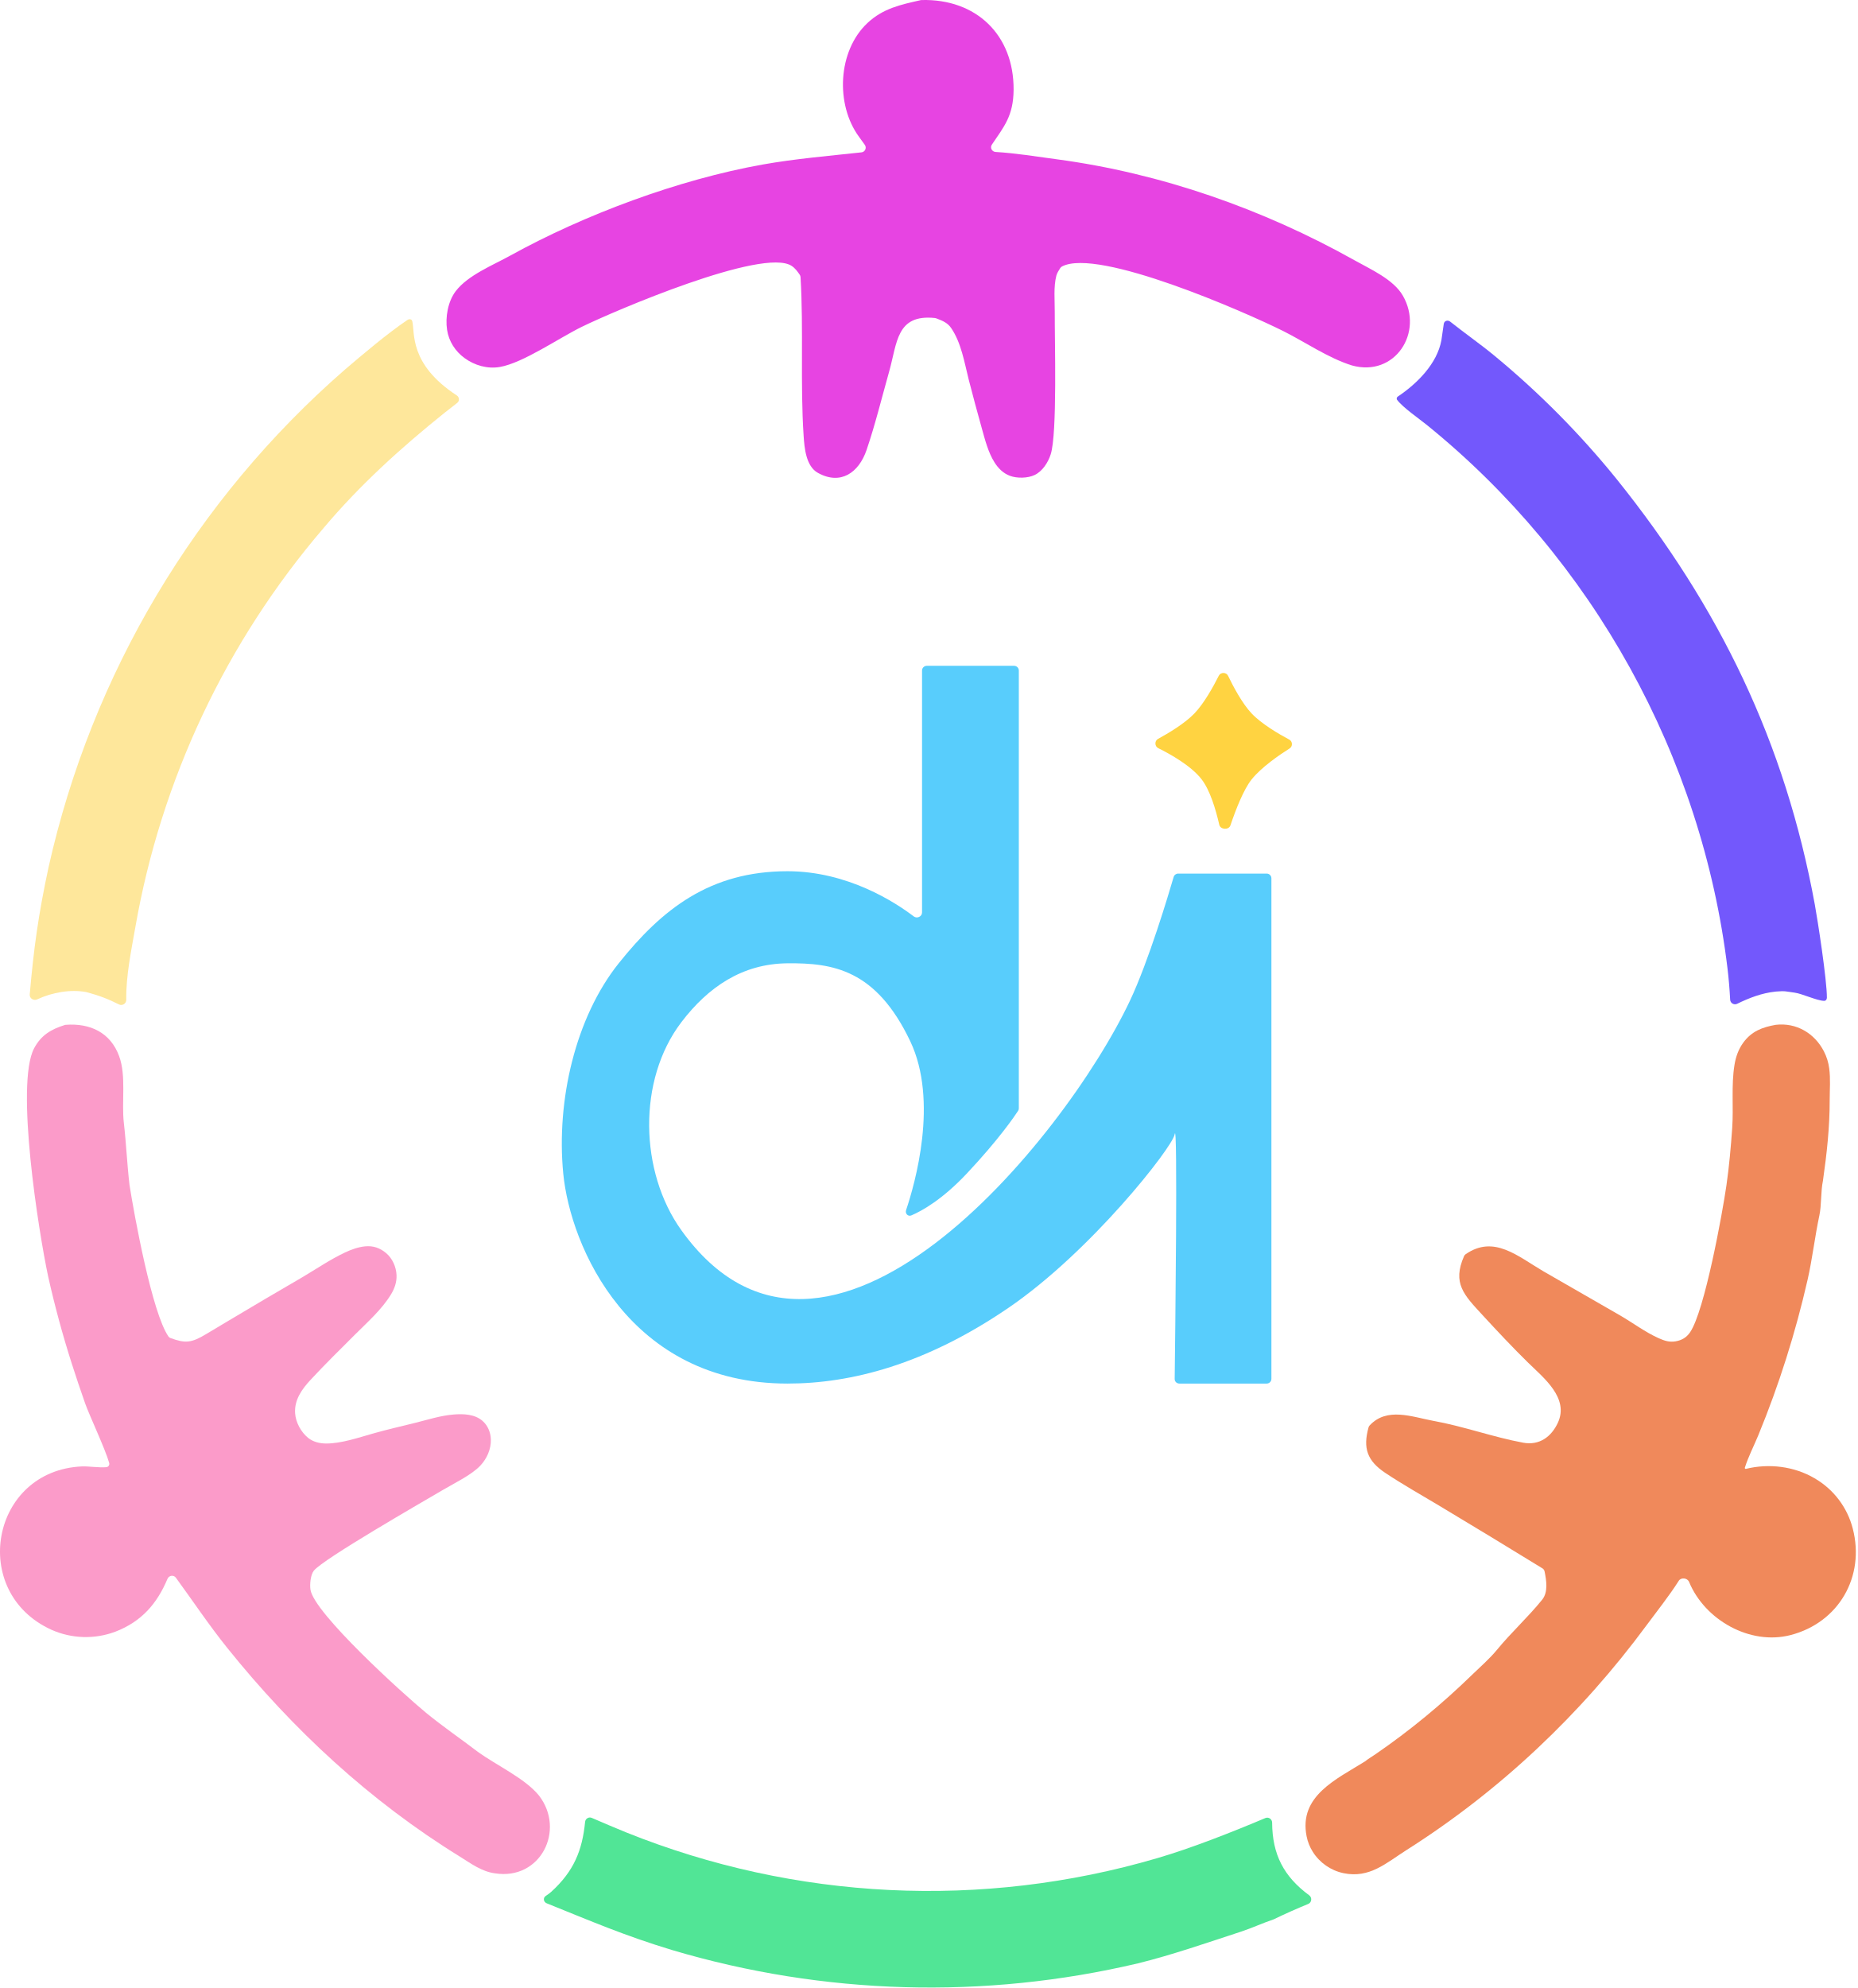
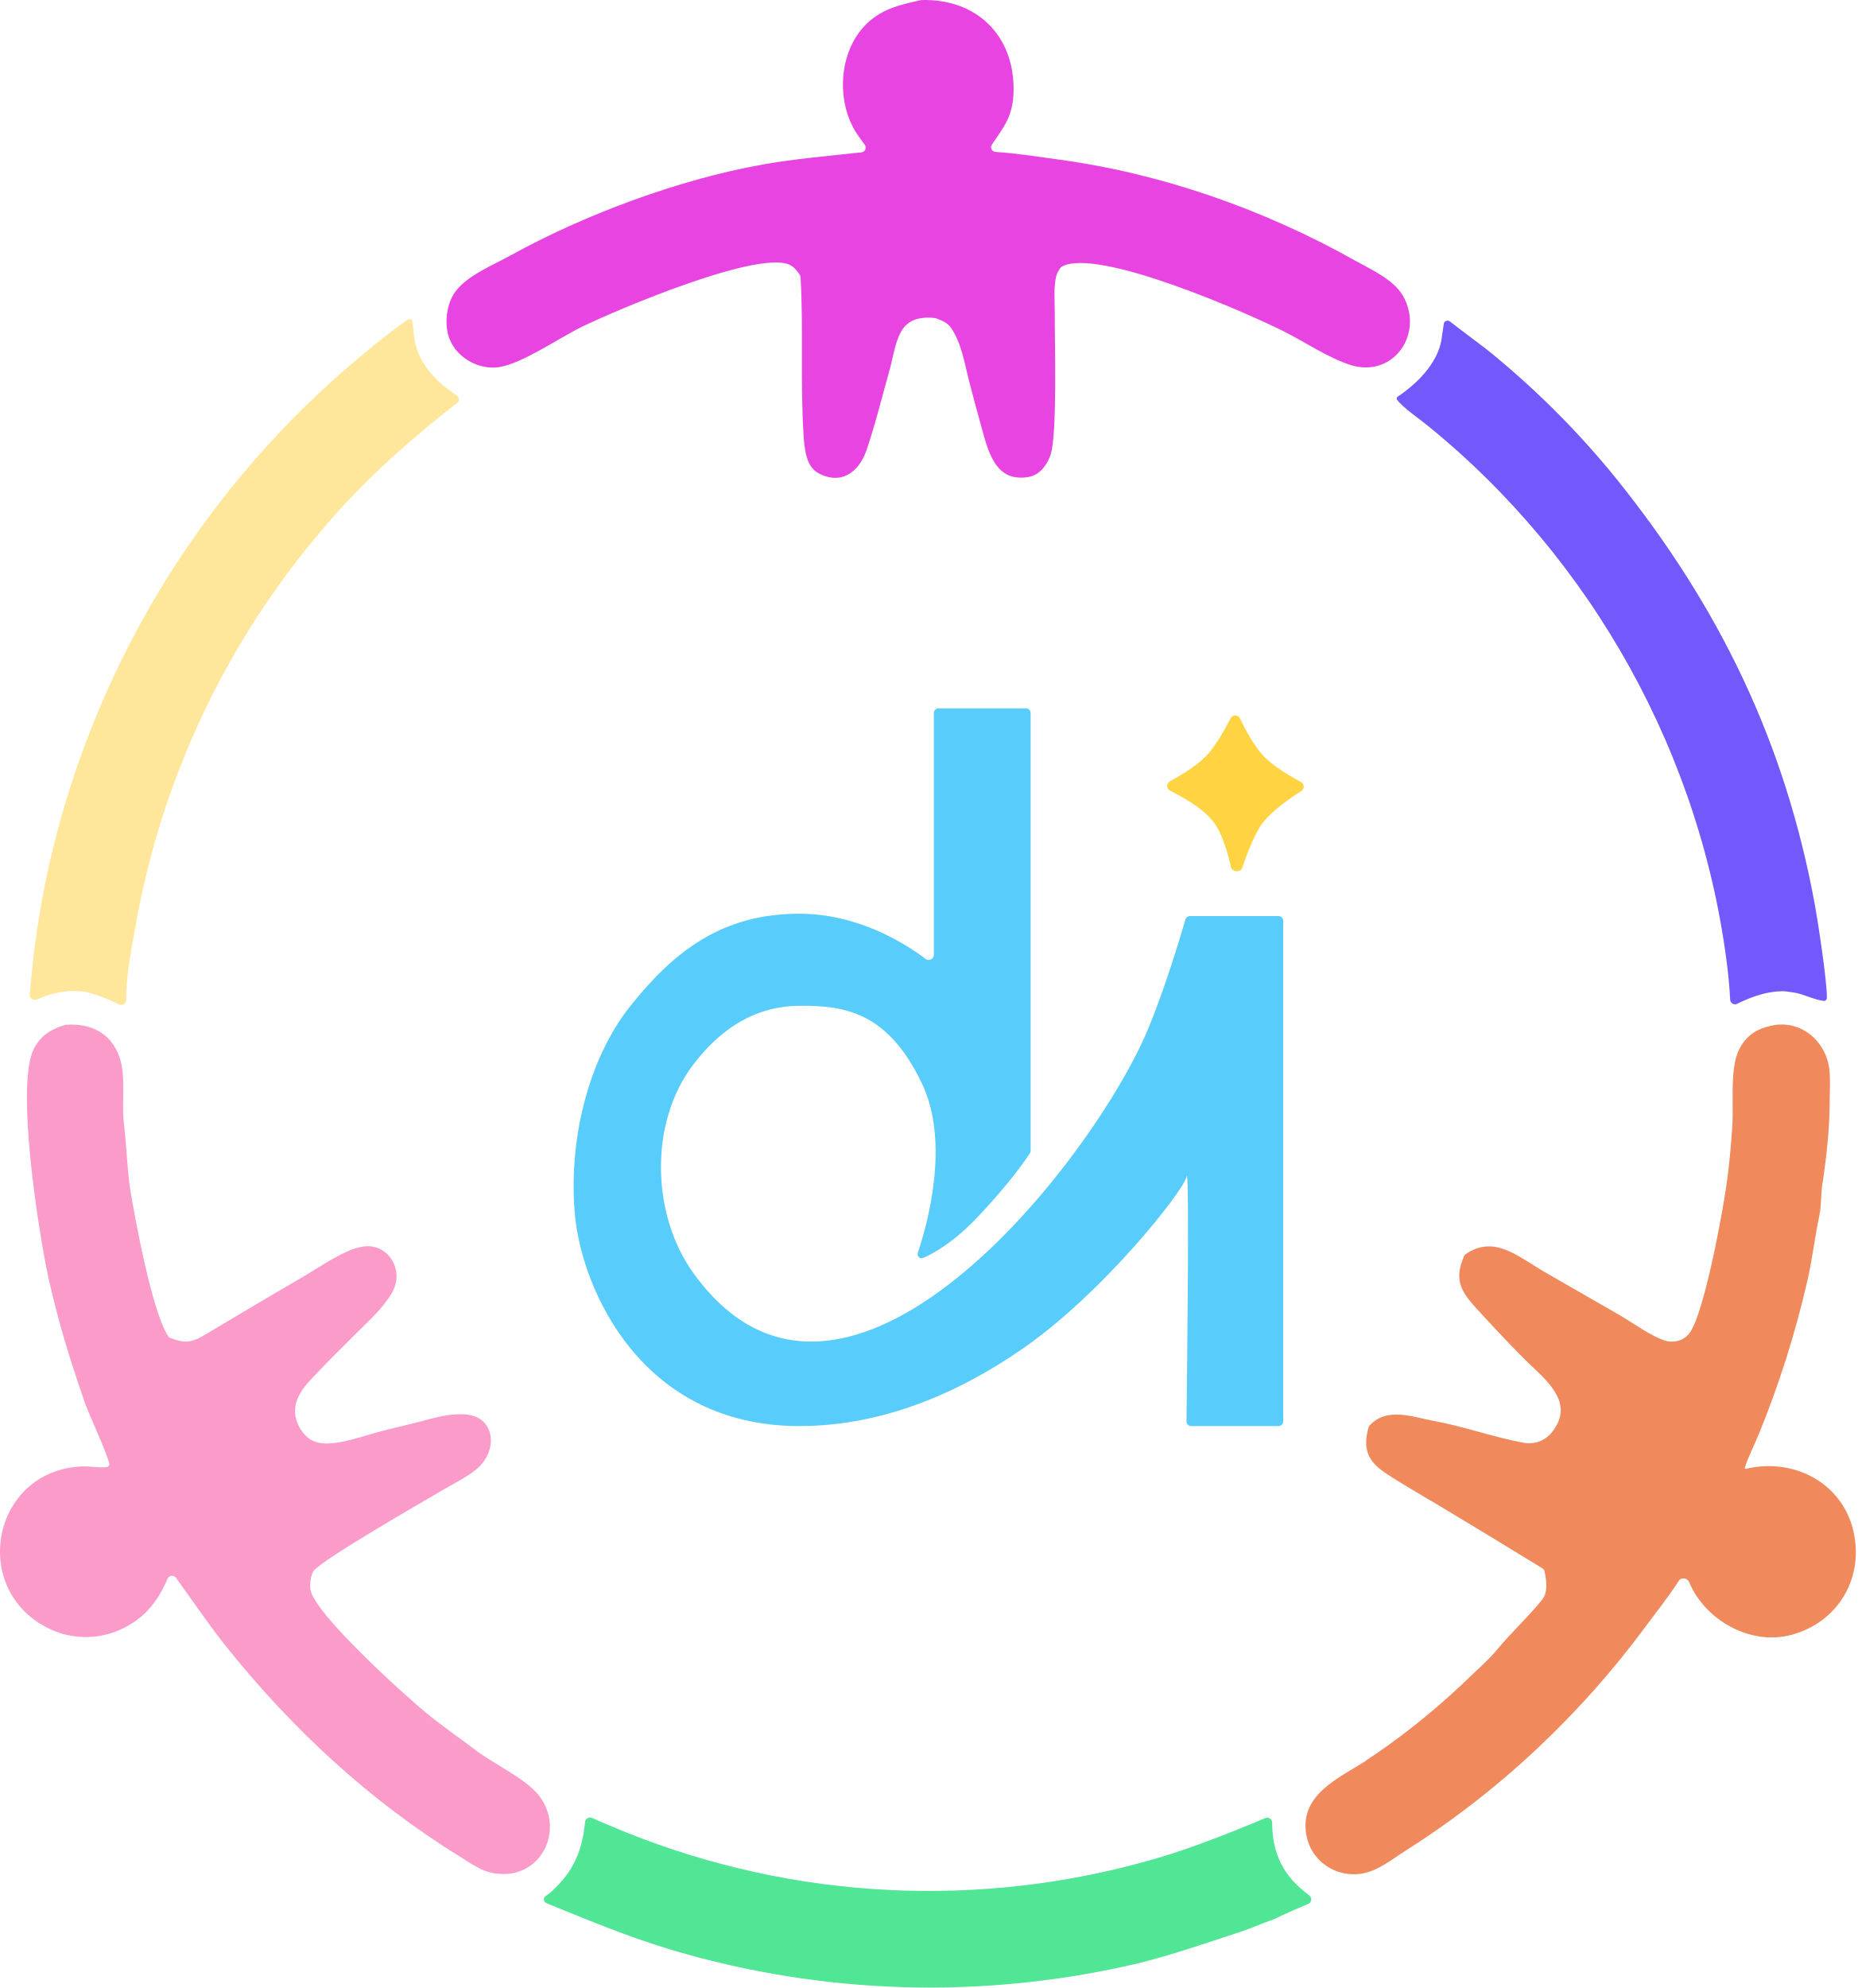
<svg xmlns="http://www.w3.org/2000/svg" width="787" height="842" viewBox="0 0 787 842" fill="none">
-   <path fill-rule="evenodd" clip-rule="evenodd" d="M392.604 282C391.5 282 390.604 282.895 390.604 284V386.462C390.604 388.201 388.48 389.194 387.097 388.14C379.282 382.185 359.103 369 333.604 369C300.667 369 280.375 385.142 262.104 408C243.833 430.858 235.603 466.021 238.604 497C241.605 527.979 266.604 586 333.604 586C360.487 586 392.03 577.909 427.104 554C462.179 530.091 496.706 485.885 497.604 480.5C498.988 472.204 497.819 568.979 497.629 584.044C497.615 585.159 498.516 586 499.631 586H536.604C537.709 586 538.604 585.105 538.604 584V372C538.604 370.895 537.709 370 536.604 370H499.115C498.221 370 497.438 370.584 497.188 371.442C495.221 378.199 486.62 407.096 478.604 424C450.613 483.025 349.761 606.457 288.604 521C270.928 496.301 270.005 457.472 288.604 433C299.979 418.034 314.476 408.169 333.604 408C352.733 407.831 371.101 410.52 385.604 441C397.669 466.354 387.586 501.423 383.854 512.501C383.344 514.016 384.652 515.389 386.12 514.758C390.665 512.806 399.241 508.032 409.604 497C423.176 482.552 429.848 472.704 431.298 470.479C431.501 470.167 431.604 469.803 431.604 469.431V284C431.604 282.895 430.709 282 429.604 282H392.604Z" fill="#58CDFC" />
-   <path d="M509.073 330.125C504.631 324.349 495.833 319.431 490.662 316.878C489.112 316.112 489.058 313.772 490.577 312.946C494.94 310.575 501.873 306.448 505.989 302.167C510.086 297.904 514.036 290.737 516.32 286.194C517.109 284.625 519.489 284.648 520.249 286.231C522.432 290.777 526.212 297.919 530.219 302.167C534.438 306.638 541.848 310.946 546.182 313.256C547.611 314.018 547.685 316.129 546.316 316.994C541.972 319.738 534.383 324.934 530.219 330.125C526.83 334.351 523.512 342.878 521.245 349.576C520.546 351.641 516.999 351.431 516.514 349.305C515.04 342.849 512.617 334.734 509.073 330.125Z" fill="#FFD341" />
+   <path transform="translate(5 18)" fill-rule="evenodd" clip-rule="evenodd" d="M392.604 282C391.5 282 390.604 282.895 390.604 284V386.462C390.604 388.201 388.48 389.194 387.097 388.14C379.282 382.185 359.103 369 333.604 369C300.667 369 280.375 385.142 262.104 408C243.833 430.858 235.603 466.021 238.604 497C241.605 527.979 266.604 586 333.604 586C360.487 586 392.03 577.909 427.104 554C462.179 530.091 496.706 485.885 497.604 480.5C498.988 472.204 497.819 568.979 497.629 584.044C497.615 585.159 498.516 586 499.631 586H536.604C537.709 586 538.604 585.105 538.604 584V372C538.604 370.895 537.709 370 536.604 370H499.115C498.221 370 497.438 370.584 497.188 371.442C495.221 378.199 486.62 407.096 478.604 424C450.613 483.025 349.761 606.457 288.604 521C270.928 496.301 270.005 457.472 288.604 433C299.979 418.034 314.476 408.169 333.604 408C352.733 407.831 371.101 410.52 385.604 441C397.669 466.354 387.586 501.423 383.854 512.501C383.344 514.016 384.652 515.389 386.12 514.758C390.665 512.806 399.241 508.032 409.604 497C423.176 482.552 429.848 472.704 431.298 470.479C431.501 470.167 431.604 469.803 431.604 469.431V284C431.604 282.895 430.709 282 429.604 282H392.604Z" fill="#58CDFC" />
+   <path transform="translate(5 18)" d="M509.073 330.125C504.631 324.349 495.833 319.431 490.662 316.878C489.112 316.112 489.058 313.772 490.577 312.946C494.94 310.575 501.873 306.448 505.989 302.167C510.086 297.904 514.036 290.737 516.32 286.194C517.109 284.625 519.489 284.648 520.249 286.231C522.432 290.777 526.212 297.919 530.219 302.167C534.438 306.638 541.848 310.946 546.182 313.256C547.611 314.018 547.685 316.129 546.316 316.994C541.972 319.738 534.383 324.934 530.219 330.125C526.83 334.351 523.512 342.878 521.245 349.576C520.546 351.641 516.999 351.431 516.514 349.305C515.04 342.849 512.617 334.734 509.073 330.125Z" fill="#FFD341" />
  <path d="M752.289 434.051C761.026 433.047 768.76 437.649 772.697 445.368C773.837 447.594 774.583 449.998 774.902 452.477C775.511 457.05 775.105 461.299 775.109 465.818C775.122 477.529 773.899 488.514 772.254 500.072C771.288 504.628 771.686 510.361 770.737 514.797C768.855 523.585 767.74 533.306 765.759 541.979C760.616 564.526 753.678 586.473 744.887 607.851C742.997 612.44 740.66 616.901 739.164 621.627C739.073 621.919 739.34 622.197 739.637 622.124C749.34 619.74 760.043 621.02 768.677 626.095C776.747 630.742 782.599 638.453 784.899 647.474C790.142 667.766 778.935 687.258 758.49 692.531C741.381 696.939 722.226 686.169 715.544 670.015C714.834 668.297 712.159 667.971 711.164 669.542C707.153 675.88 701.726 682.681 697.627 688.237C669.858 725.894 635.504 758.42 595.969 783.488C587.166 789.072 580.215 795.68 569.095 793.354C563.737 792.218 559.066 788.96 556.14 784.329C554.838 782.273 553.98 780.093 553.508 777.709C550.134 760.634 566.169 753.582 578.218 746.05C579.519 744.997 581.181 744.018 582.574 743.065C597.27 732.991 610.918 721.699 623.684 709.279C627.252 705.805 630.978 702.634 634.186 698.729C640.229 691.375 647.37 684.899 653.325 677.516C655.901 674.313 655.094 669.328 654.325 665.555C654.215 665.015 653.884 664.547 653.415 664.259C638.863 655.317 624.262 646.455 609.613 637.674C601.962 633.089 594.29 628.794 586.855 623.84C579.227 618.757 577.292 613.4 579.762 604.537C579.84 604.256 579.985 603.989 580.183 603.775C587.486 595.87 598.078 600.068 607.064 601.761C619.958 604.066 632.429 608.668 645.239 611.035C652.103 612.303 657.18 608.581 659.957 602.595C664.81 592.119 653.939 583.596 647.415 577.207C640.722 570.645 634.294 563.784 627.948 556.894C620.162 548.444 615.169 543.489 620.22 532.018C620.359 531.703 620.591 531.42 620.874 531.223C632.865 522.911 642.893 532.04 653.794 538.43L686.399 557.18C691.75 560.294 697.047 564.278 702.675 566.786C705.066 567.851 707.168 568.556 709.808 568.112C712.468 567.66 714.445 566.491 715.971 564.265C722.121 555.282 729.689 513.74 731.368 502.033C732.512 494.069 733.241 485.869 733.805 477.848C734.431 469.018 733.349 459.657 734.787 450.952C735.338 447.598 736.461 444.41 738.476 441.633C742.015 436.758 746.616 435.041 752.289 434.051Z" fill="#F0895B" />
  <path d="M27.423 434.137C27.564 434.093 27.71 434.065 27.857 434.054C38.11 433.29 46.773 437.252 50.469 447.32C53.557 455.731 51.431 466.688 52.47 475.65C53.476 484.335 53.842 493.215 54.866 501.904C56.858 514.567 64.417 556.148 71.388 566.093C71.6 566.396 71.897 566.603 72.244 566.729C78.623 569.059 81.176 568.748 87.34 565.036C90.45 563.166 93.763 561.21 96.89 559.332C107.265 553.134 117.679 546.999 128.13 540.93C134.08 537.41 139.951 533.389 146.217 530.45C148.859 529.21 151.734 528.178 154.653 527.884C158.067 527.54 160.974 528.547 163.59 530.757C166.255 533.003 167.834 536.598 167.986 540.055C168.114 542.986 167.171 545.693 165.671 548.172C161.762 554.635 155.628 560.016 150.316 565.326C144.012 571.627 137.637 577.874 131.574 584.408C127.921 588.346 124.66 592.856 125.015 598.515C125.26 602.412 127.477 606.495 130.489 608.966C132.651 610.736 135.479 611.387 138.217 611.387C144.577 611.395 151.817 608.912 157.928 607.179C163.844 605.504 169.794 604.14 175.759 602.665C181.175 601.326 186.535 599.568 192.122 599.108C196.318 598.76 201.185 598.925 204.486 601.877C206.699 603.859 207.853 606.711 207.939 609.65C208.059 613.77 206.269 617.792 203.469 620.764C199.795 624.665 192.576 628.139 187.854 630.916C178.587 636.363 136.957 660.266 132.956 665.241C131.537 667.007 131.183 671.128 131.525 673.312C133.092 683.32 170.956 717.603 180.413 725.376C187.515 731.213 195.044 736.345 202.333 741.9C210.334 747.732 222.364 753.151 228.345 760.509C239.642 775.18 228.964 796.421 209.775 793.445C204.001 792.715 199.446 789.208 194.69 786.273C156.839 762.909 124.057 732.568 96.255 697.932C88.484 688.25 81.792 678.202 74.513 668.226C73.573 666.937 71.57 667.229 70.952 668.7C66.583 679.091 60.083 686.783 48.796 691.117C40.035 694.384 30.342 694.081 21.801 690.276C-13.283 674.357 -3.906 622.741 34.802 621.083C37.333 620.973 42.069 621.688 45.032 621.415C45.956 621.329 46.495 620.462 46.243 619.569C44.593 613.725 37.743 599.186 36.058 594.369C34.213 589.092 32.114 582.949 30.364 577.423C26.495 565.301 23.167 553.014 20.39 540.594C16.433 522.059 6.394 459.197 14.454 443.995C17.42 438.405 21.658 435.954 27.423 434.137Z" fill="#FB9BC9" />
  <path d="M390.021 0.066C390.147 0.037 390.278 0.021 390.407 0.017C413.5 -0.587 429.543 14.759 429.39 38.013C429.32 49.105 425.302 53.651 420.172 61.276C419.312 62.554 420.202 64.26 421.74 64.355C430.682 64.912 438.601 66.249 447.676 67.461C491.778 73.352 535.056 88.524 573.833 110.248C580.655 114.072 590.324 118.338 594.29 125.231C603.276 140.837 590.904 159.832 572.734 154.784C562.742 151.692 552.72 144.758 543.561 140.191C527.48 132.172 465.17 104.815 449.906 112.858L449.888 112.867C449.582 113.031 449.324 113.272 449.136 113.564C448.503 114.551 447.797 115.635 447.506 116.733C446.267 121.471 446.851 127.253 446.822 132.149C446.76 144.51 447.933 183.531 445.115 192.398C444.021 195.84 441.646 199.588 438.285 201.192C435.367 202.582 430.812 202.653 427.807 201.519C424.98 200.45 422.879 198.345 421.292 195.825C418.602 191.558 417.263 186.199 415.916 181.387C413.997 174.538 412.149 167.668 410.375 160.78C408.551 153.521 407.214 145.174 402.938 138.935C401.404 136.696 399.279 135.856 396.831 134.912L396.57 134.814C396.415 134.755 396.245 134.714 396.079 134.697C379.645 132.967 380.11 145.27 376.649 157.441C373.558 168.397 370.773 179.831 367.108 190.576C363.838 200.164 356.148 205.643 346.489 200.279C341.436 197.494 340.777 189.734 340.438 184.598C338.974 162.412 340.455 139.483 339.128 117.362C339.106 116.999 338.985 116.649 338.779 116.35C337.814 114.952 336.851 113.61 335.402 112.642C323.38 104.611 259.877 131.853 246.402 138.455C236.825 143.146 221.543 153.753 211.735 155.431C206.481 156.33 201.067 154.774 196.795 151.656C192.846 148.772 190.142 144.576 189.397 139.723C188.577 134.384 189.75 127.654 193.06 123.316C198.219 116.553 208.795 112.33 216.131 108.275C247.597 90.88 287.487 76.044 323.007 69.7C336.824 67.233 350.978 66.059 364.955 64.526C366.481 64.358 367.254 62.599 366.359 61.352C365.544 60.216 364.729 59.078 363.898 57.944C353.849 44.247 354.854 21.598 367.458 9.767C374.111 3.521 381.566 1.988 390.021 0.066Z" fill="#E744E2" />
  <path d="M172.609 135.506C173.383 134.985 174.412 135.128 174.642 136.032C175.87 140.864 173.09 154.113 193.49 167.47C194.595 168.193 194.759 169.759 193.739 170.598C192.012 172.017 190.122 173.397 188.455 174.733C169.978 189.54 152.358 205.491 137.09 223.63C95.801 271.79 68.251 330.19 57.342 392.687C55.687 402.168 53.316 413.347 53.49 423.453C53.518 425.033 51.838 426.135 50.424 425.43C45.811 423.126 42.332 421.75 36.644 420.205C29.883 418.926 22.136 420.295 15.737 423.281C14.253 423.974 12.452 422.845 12.594 421.213C14.293 401.684 16.252 387.395 20.562 367.351C38.85 285.495 82.835 211.636 146.087 156.569C153.443 150.265 164.26 141.119 172.609 135.506Z" fill="#FEE79B" />
  <path d="M611.626 137.156C611.855 135.831 613.318 135.405 614.369 136.245C620.192 140.898 627.236 145.812 633.084 150.655C652.045 166.294 669.39 183.801 684.849 202.911C728.442 257.154 756.243 314.509 768.822 383.192C769.983 389.528 773.967 415.107 773.921 422.588C773.917 423.308 773.441 423.929 772.721 423.906C769.616 423.807 763.327 420.826 760.264 420.432C756.815 419.984 756.277 419.603 752.472 419.955L751.987 420.005C746.294 420.613 740.99 422.672 735.905 425.148C734.584 425.791 733.018 424.878 732.942 423.411C732.716 419.065 732.328 414.36 731.824 410.199C720.957 320.354 674.782 236.917 604.432 179.972C601.176 177.335 594.34 172.638 591.867 169.375C591.691 169.142 591.643 168.841 591.717 168.558C591.781 168.316 591.931 168.107 592.139 167.968C600.338 162.492 608.82 154.026 610.62 144.088C610.939 142.328 611.235 139.417 611.626 137.156Z" fill="#7358FC" />
  <path d="M247.867 771.642C248.001 770.277 249.411 769.405 250.673 769.942C255.514 772.001 260.278 774.094 265.204 776.071C336.835 804.874 416.07 808.737 490.162 787.031C504.45 782.872 521.931 775.985 536.047 770.017C537.405 769.442 538.903 770.482 538.912 771.956C538.993 785.49 543.848 794.791 554.613 802.735C555.924 803.703 555.711 805.783 554.204 806.4C549.265 808.419 544.389 810.592 539.586 812.916C534.874 814.495 530.282 816.647 525.698 818.143C511.706 822.716 496.321 828.064 482.056 831.563C416.932 846.913 348.931 844.981 284.788 825.945C264.526 819.816 250.261 813.637 231.6 806.125C230.221 805.57 229.959 803.825 231.195 803C231.997 802.466 232.778 801.939 233.499 801.284C243.156 792.506 246.683 783.653 247.867 771.642Z" fill="#51E596" />
</svg>
